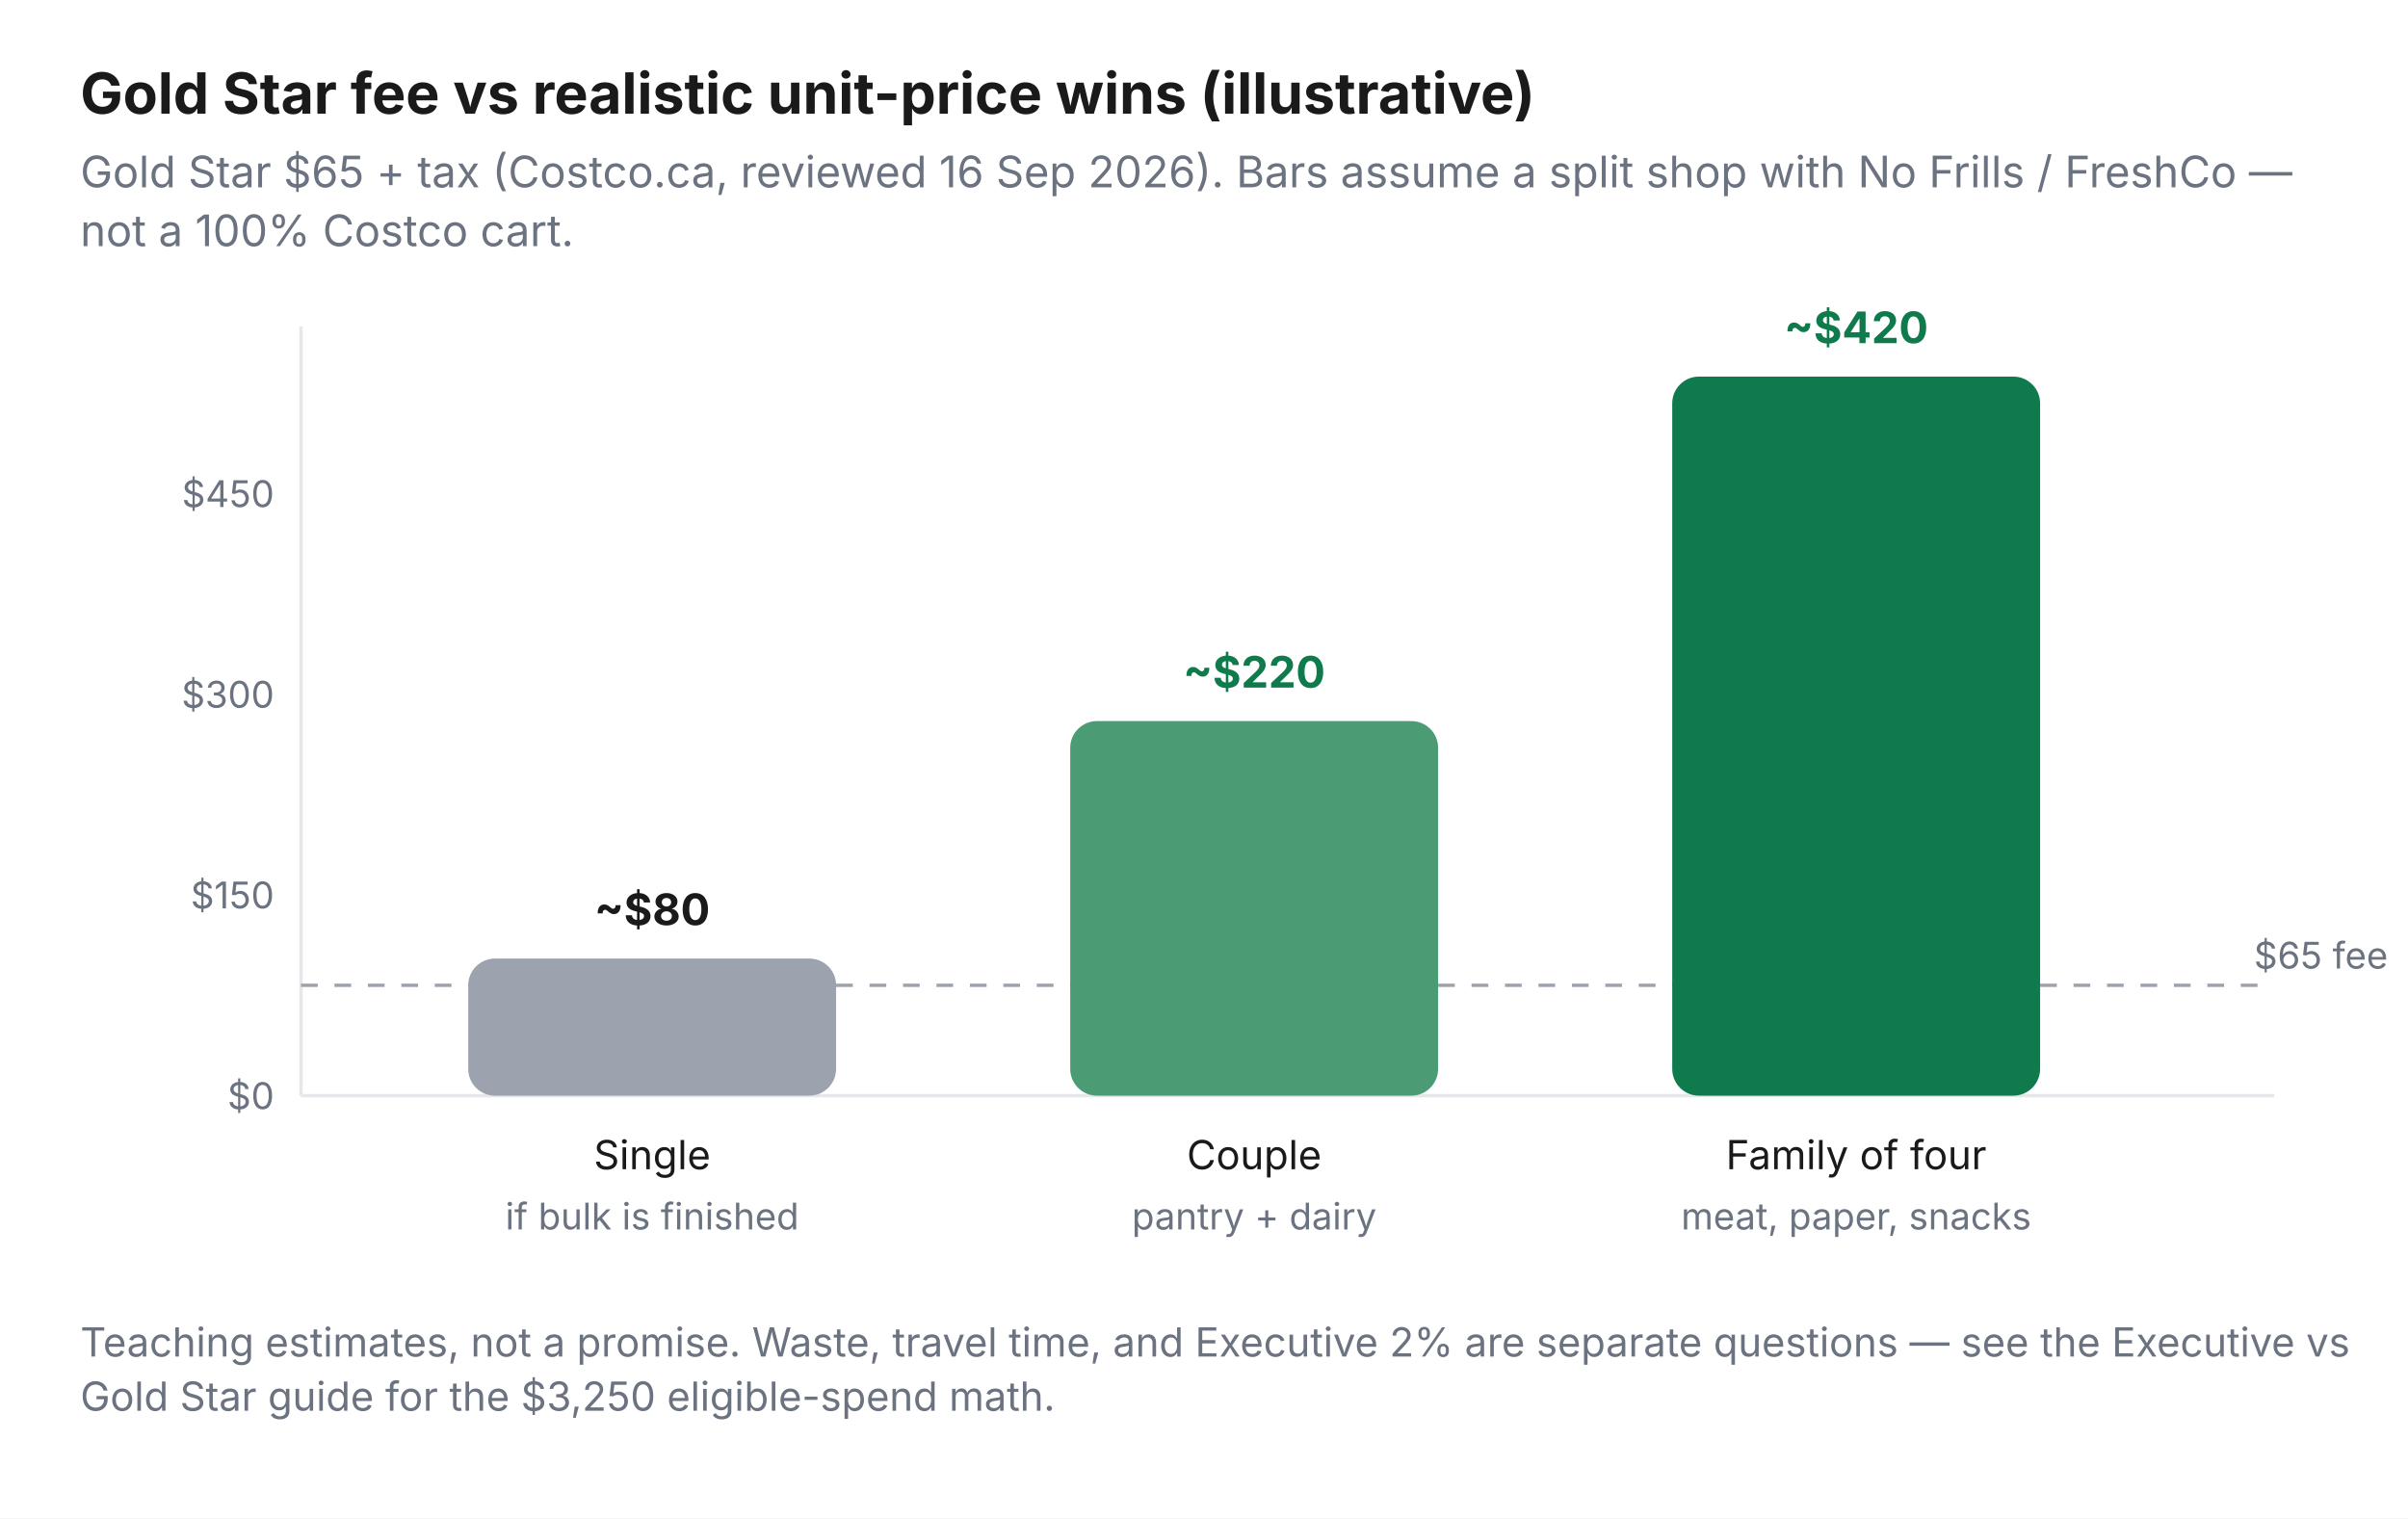
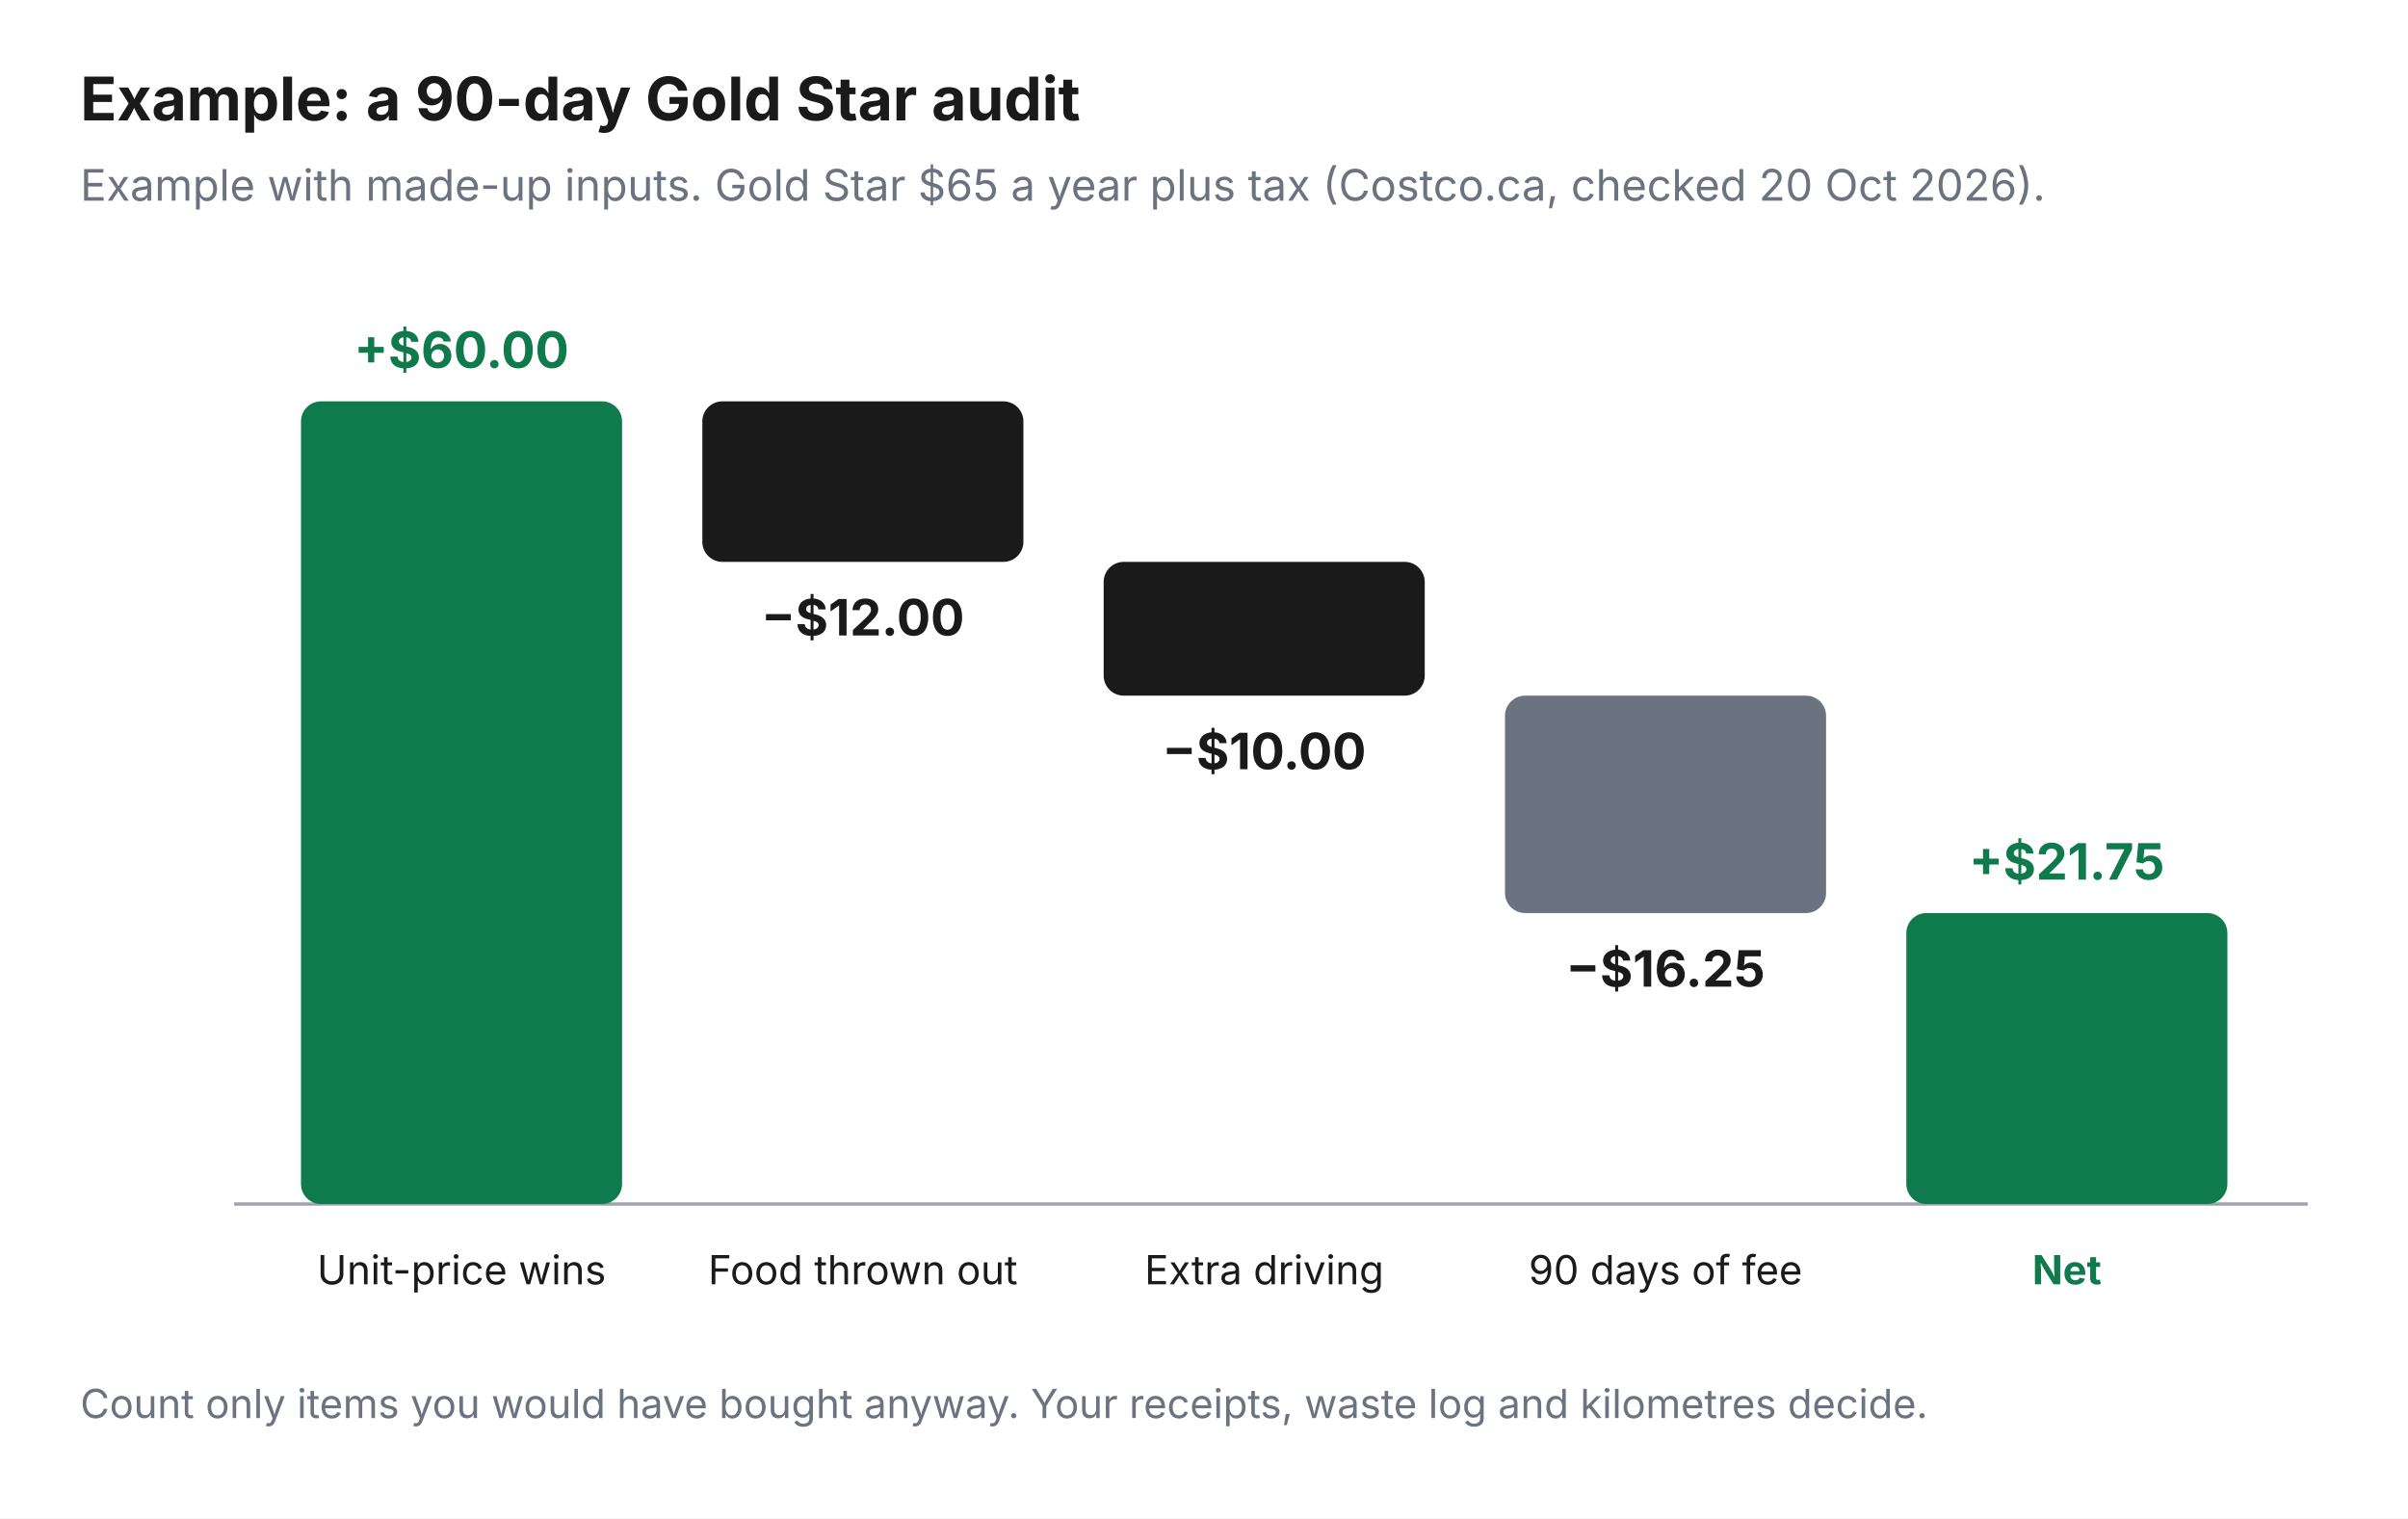
<svg xmlns="http://www.w3.org/2000/svg" viewBox="0 0 720 454" role="img" aria-labelledby="title desc">
  <rect width="720" height="454" fill="#FFFFFF" />
-   <text x="24" y="34" font-family="Inter, system-ui, sans-serif" font-size="17" font-weight="700" fill="#1A1A1A">Gold Star fee vs realistic unit-price wins (illustrative)</text>
-   <text x="24" y="56" font-family="Inter, system-ui, sans-serif" font-size="13" fill="#6B7280">
-     <tspan x="24">Gold Star $65 + tax (Costco.ca, reviewed 16 Sep 2026). Bars assume a split shop with No Frills / FreshCo — </tspan>
-     <tspan x="24" dy="17.6">not a 100% Costco cart.</tspan>
-   </text>
-   <line x1="90" y1="80" x2="90" y2="310" stroke="#E5E7EB" transform="translate(0,17.6)" />
-   <line x1="90" y1="310" x2="680" y2="310" stroke="#E5E7EB" transform="translate(0,17.6)" />
-   <text x="82" y="314" text-anchor="end" font-size="11" fill="#6B7280" font-family="Inter, system-ui, sans-serif" transform="translate(0,17.6)">$0</text>
-   <text x="82" y="254" text-anchor="end" font-size="11" fill="#6B7280" font-family="Inter, system-ui, sans-serif" transform="translate(0,17.6)">$150</text>
-   <text x="82" y="194" text-anchor="end" font-size="11" fill="#6B7280" font-family="Inter, system-ui, sans-serif" transform="translate(0,17.6)">$300</text>
-   <text x="82" y="134" text-anchor="end" font-size="11" fill="#6B7280" font-family="Inter, system-ui, sans-serif" transform="translate(0,17.6)">$450</text>
-   <line x1="90" y1="277" x2="680" y2="277" stroke="#9CA3AF" stroke-dasharray="5 5" transform="translate(0,17.6)" />
-   <text x="714" y="272" text-anchor="end" font-size="11" fill="#6B7280" font-family="Inter, system-ui, sans-serif" transform="translate(0,17.6)">$65 fee</text>
-   <rect x="140" y="269" width="110" height="41" rx="8" fill="#9CA3AF" transform="translate(0,17.6)" />
-   <text x="195" y="259" text-anchor="middle" font-size="13" font-weight="700" fill="#1A1A1A" font-family="Inter, system-ui, sans-serif" transform="translate(0,17.6)">~$80</text>
-   <text x="195" y="332" text-anchor="middle" font-size="12" fill="#1A1A1A" font-family="Inter, system-ui, sans-serif" transform="translate(0,17.6)">Single</text>
-   <text x="195" y="350" text-anchor="middle" font-size="11" fill="#6B7280" font-family="Inter, system-ui, sans-serif" transform="translate(0,17.6)">if bulk is finished</text>
-   <rect x="320" y="198" width="110" height="112" rx="8" fill="#4B9B74" transform="translate(0,17.6)" />
-   <text x="375" y="188" text-anchor="middle" font-size="13" font-weight="700" fill="#0F7A4B" font-family="Inter, system-ui, sans-serif" transform="translate(0,17.6)">~$220</text>
-   <text x="375" y="332" text-anchor="middle" font-size="12" fill="#1A1A1A" font-family="Inter, system-ui, sans-serif" transform="translate(0,17.6)">Couple</text>
-   <text x="375" y="350" text-anchor="middle" font-size="11" fill="#6B7280" font-family="Inter, system-ui, sans-serif" transform="translate(0,17.6)">pantry + dairy</text>
-   <rect x="500" y="95" width="110" height="215" rx="8" fill="#0F7A4B" transform="translate(0,17.6)" />
-   <text x="555" y="85" text-anchor="middle" font-size="13" font-weight="700" fill="#0F7A4B" font-family="Inter, system-ui, sans-serif" transform="translate(0,17.6)">~$420</text>
-   <text x="555" y="332" text-anchor="middle" font-size="12" fill="#1A1A1A" font-family="Inter, system-ui, sans-serif" transform="translate(0,17.6)">Family of four</text>
-   <text x="555" y="350" text-anchor="middle" font-size="11" fill="#6B7280" font-family="Inter, system-ui, sans-serif" transform="translate(0,17.6)">meat, paper, snacks</text>
-   <text x="24" y="388" font-family="Inter, system-ui, sans-serif" font-size="12" fill="#6B7280" transform="translate(0,17.6)">
-     <tspan x="24">Teaching estimates, not a promise. Waste, travel time, and Executive 2% are separate questions — see the Executive vs </tspan>
-     <tspan x="24" dy="16.2">Gold Star guide for the $3,250 eligible-spend math.</tspan>
-   </text>
+   <text x="24" y="36" font-family="Inter, system-ui, sans-serif" font-size="18" font-weight="700" fill="#1A1A1A">Example: a 90-day Gold Star audit</text>
+   <text x="24" y="60" font-family="Inter, system-ui, sans-serif" font-size="13" fill="#6B7280">Example with made-up inputs. Gold Star $65 a year plus tax (Costco.ca, checked 20 Oct 2026).</text>
+   <line x1="70" y1="360" x2="690" y2="360" stroke="#9CA3AF" />
+   <rect x="90" y="120" width="96" height="240" rx="6" fill="#0F7A4B" />
+   <text x="138" y="110" text-anchor="middle" font-family="Inter, system-ui, sans-serif" font-size="15" font-weight="700" fill="#0F7A4B">+$60.00</text>
+   <rect x="210" y="120" width="96" height="48" rx="6" fill="#1A1A1A" />
+   <text x="258" y="190" text-anchor="middle" font-family="Inter, system-ui, sans-serif" font-size="15" font-weight="700" fill="#1A1A1A">−$12.00</text>
+   <rect x="330" y="168" width="96" height="40" rx="6" fill="#1A1A1A" />
+   <text x="378" y="230" text-anchor="middle" font-family="Inter, system-ui, sans-serif" font-size="15" font-weight="700" fill="#1A1A1A">−$10.00</text>
+   <rect x="450" y="208" width="96" height="65" rx="6" fill="#6B7280" />
+   <text x="498" y="295" text-anchor="middle" font-family="Inter, system-ui, sans-serif" font-size="15" font-weight="700" fill="#1A1A1A">−$16.25</text>
+   <rect x="570" y="273" width="96" height="87" rx="6" fill="#0F7A4B" />
+   <text x="618" y="263" text-anchor="middle" font-family="Inter, system-ui, sans-serif" font-size="15" font-weight="700" fill="#0F7A4B">+$21.75</text>
+   <text x="138" y="384" text-anchor="middle" font-family="Inter, system-ui, sans-serif" font-size="12" fill="#1A1A1A">Unit-price wins</text>
+   <text x="258" y="384" text-anchor="middle" font-family="Inter, system-ui, sans-serif" font-size="12" fill="#1A1A1A">Food thrown out</text>
+   <text x="378" y="384" text-anchor="middle" font-family="Inter, system-ui, sans-serif" font-size="12" fill="#1A1A1A">Extra driving</text>
+   <text x="498" y="384" text-anchor="middle" font-family="Inter, system-ui, sans-serif" font-size="12" fill="#1A1A1A">90 days of fee</text>
+   <text x="618" y="384" text-anchor="middle" font-family="Inter, system-ui, sans-serif" font-size="12" font-weight="700" fill="#0F7A4B">Net</text>
+   <text x="24" y="424" font-family="Inter, system-ui, sans-serif" font-size="12" fill="#6B7280">Count only items you would have bought anyway. Your receipts, waste log and kilometres decide.</text>
</svg>
